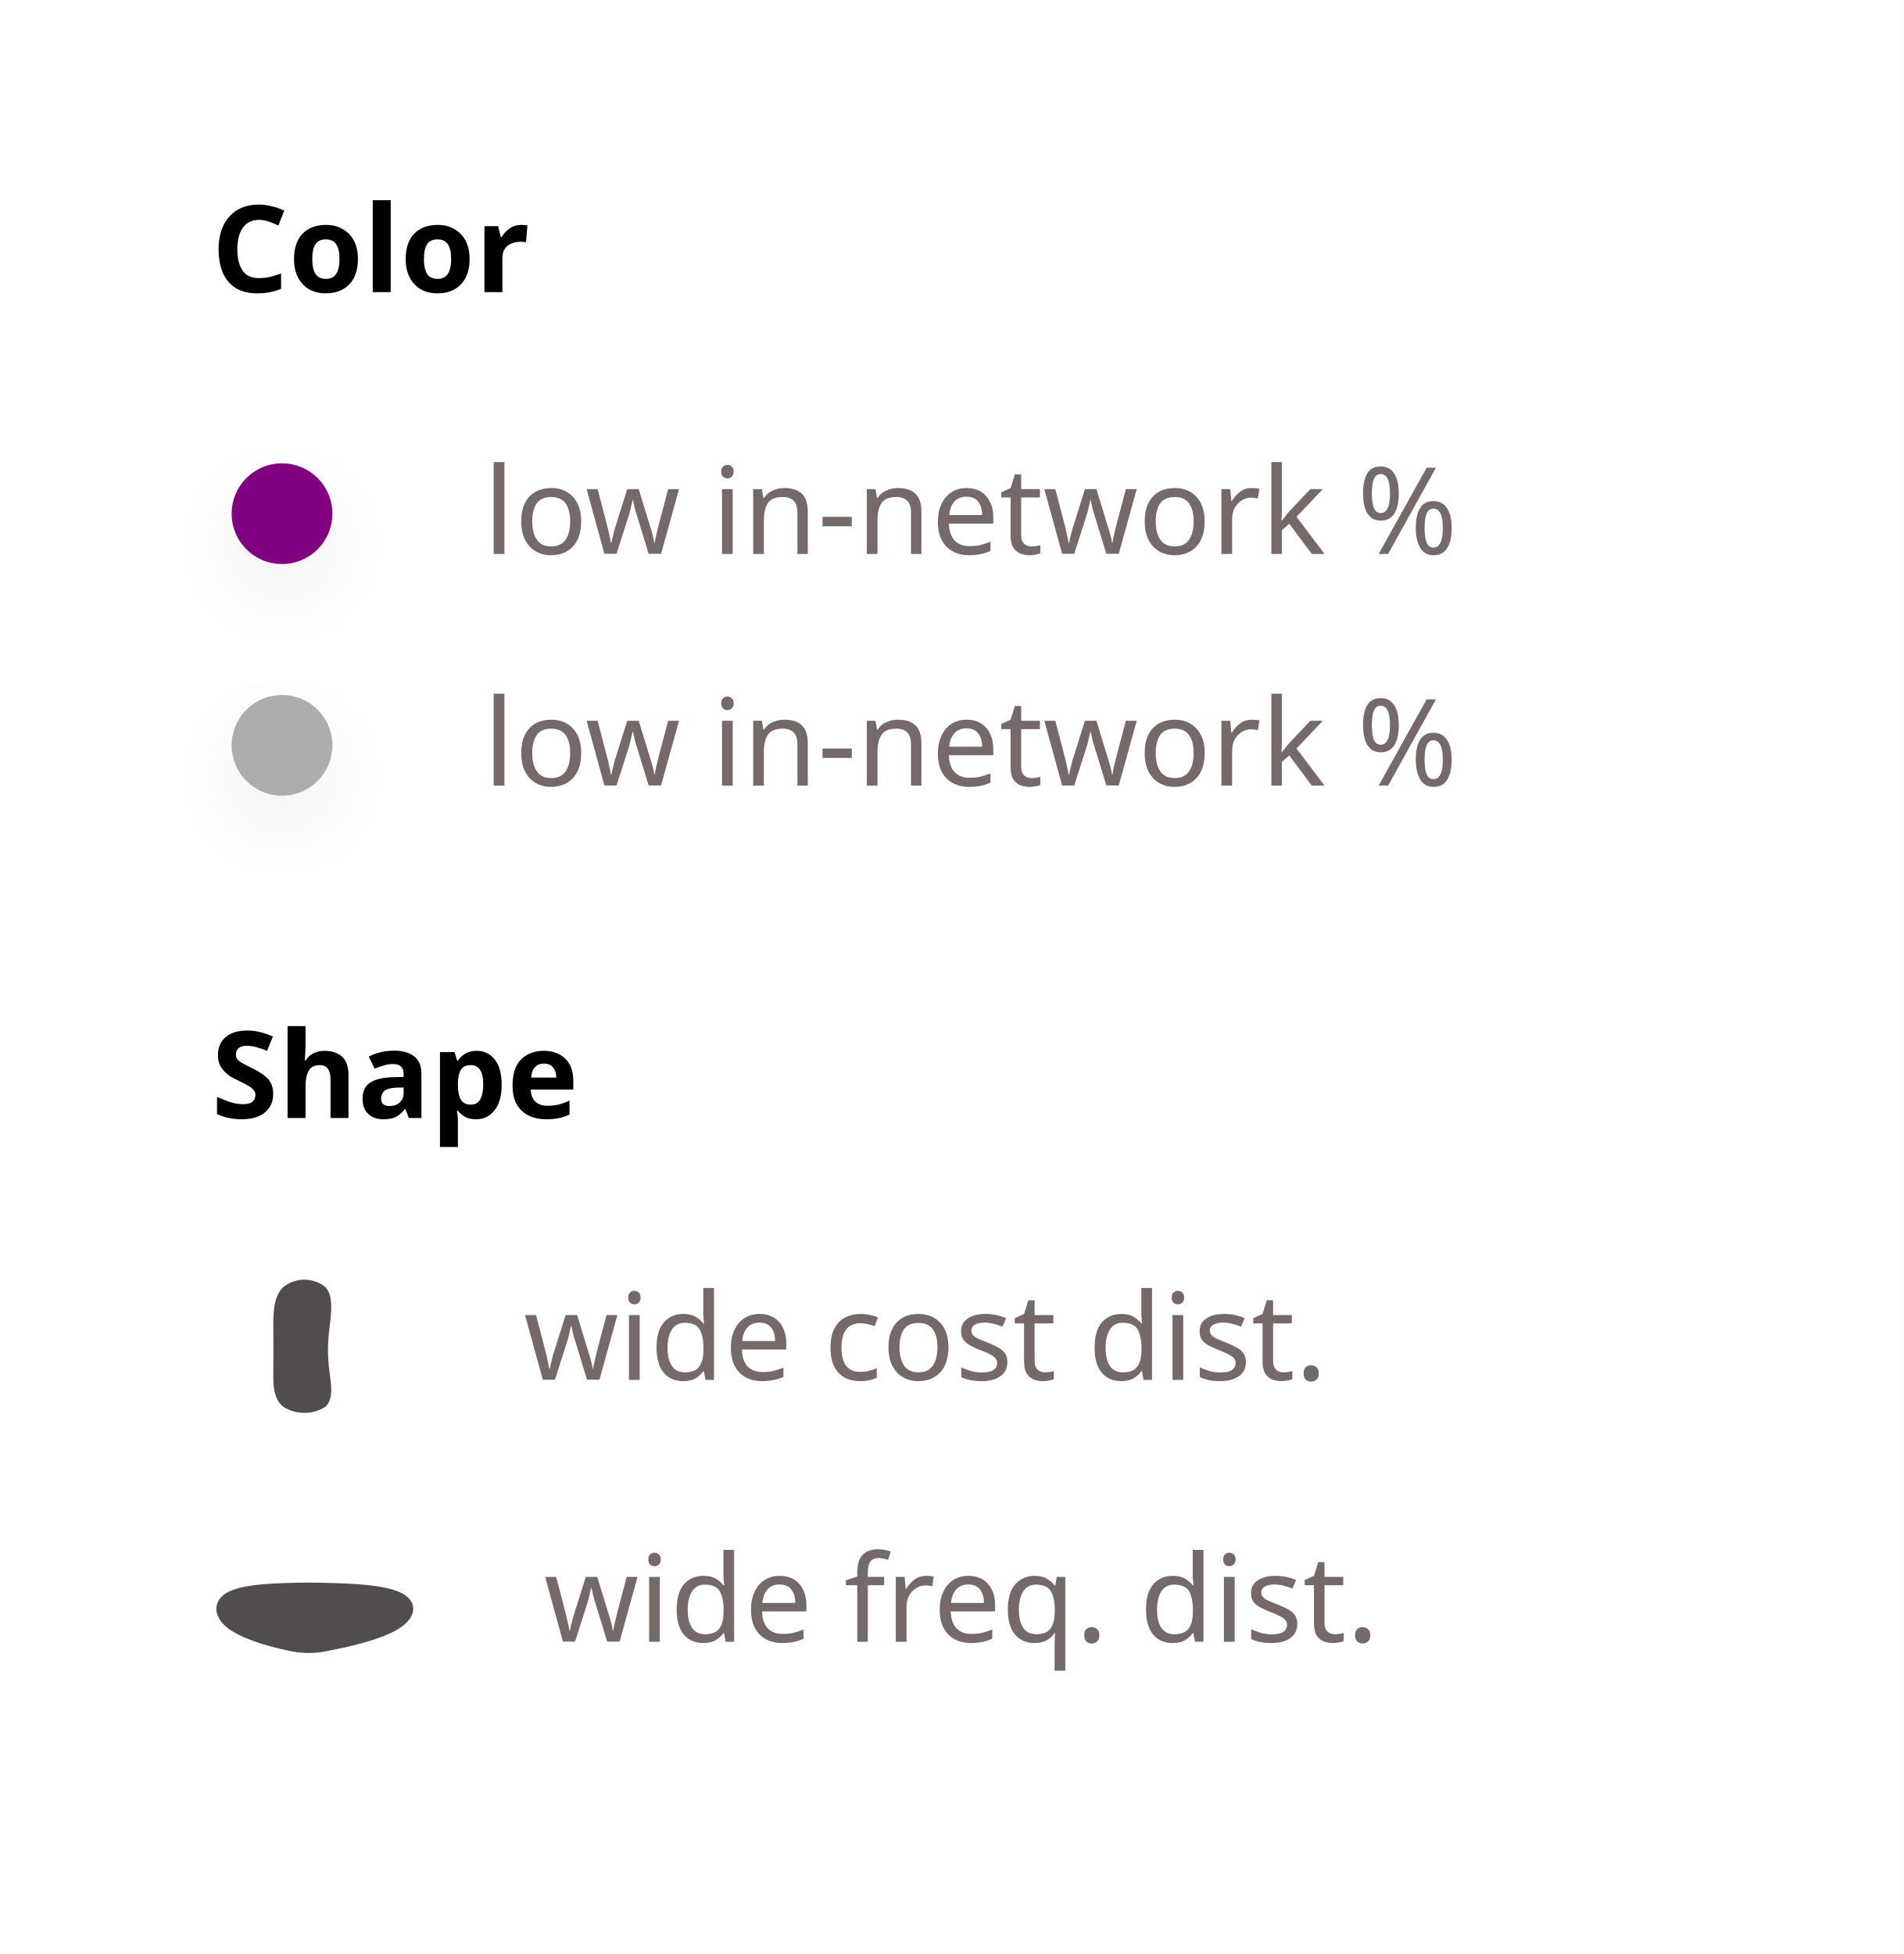
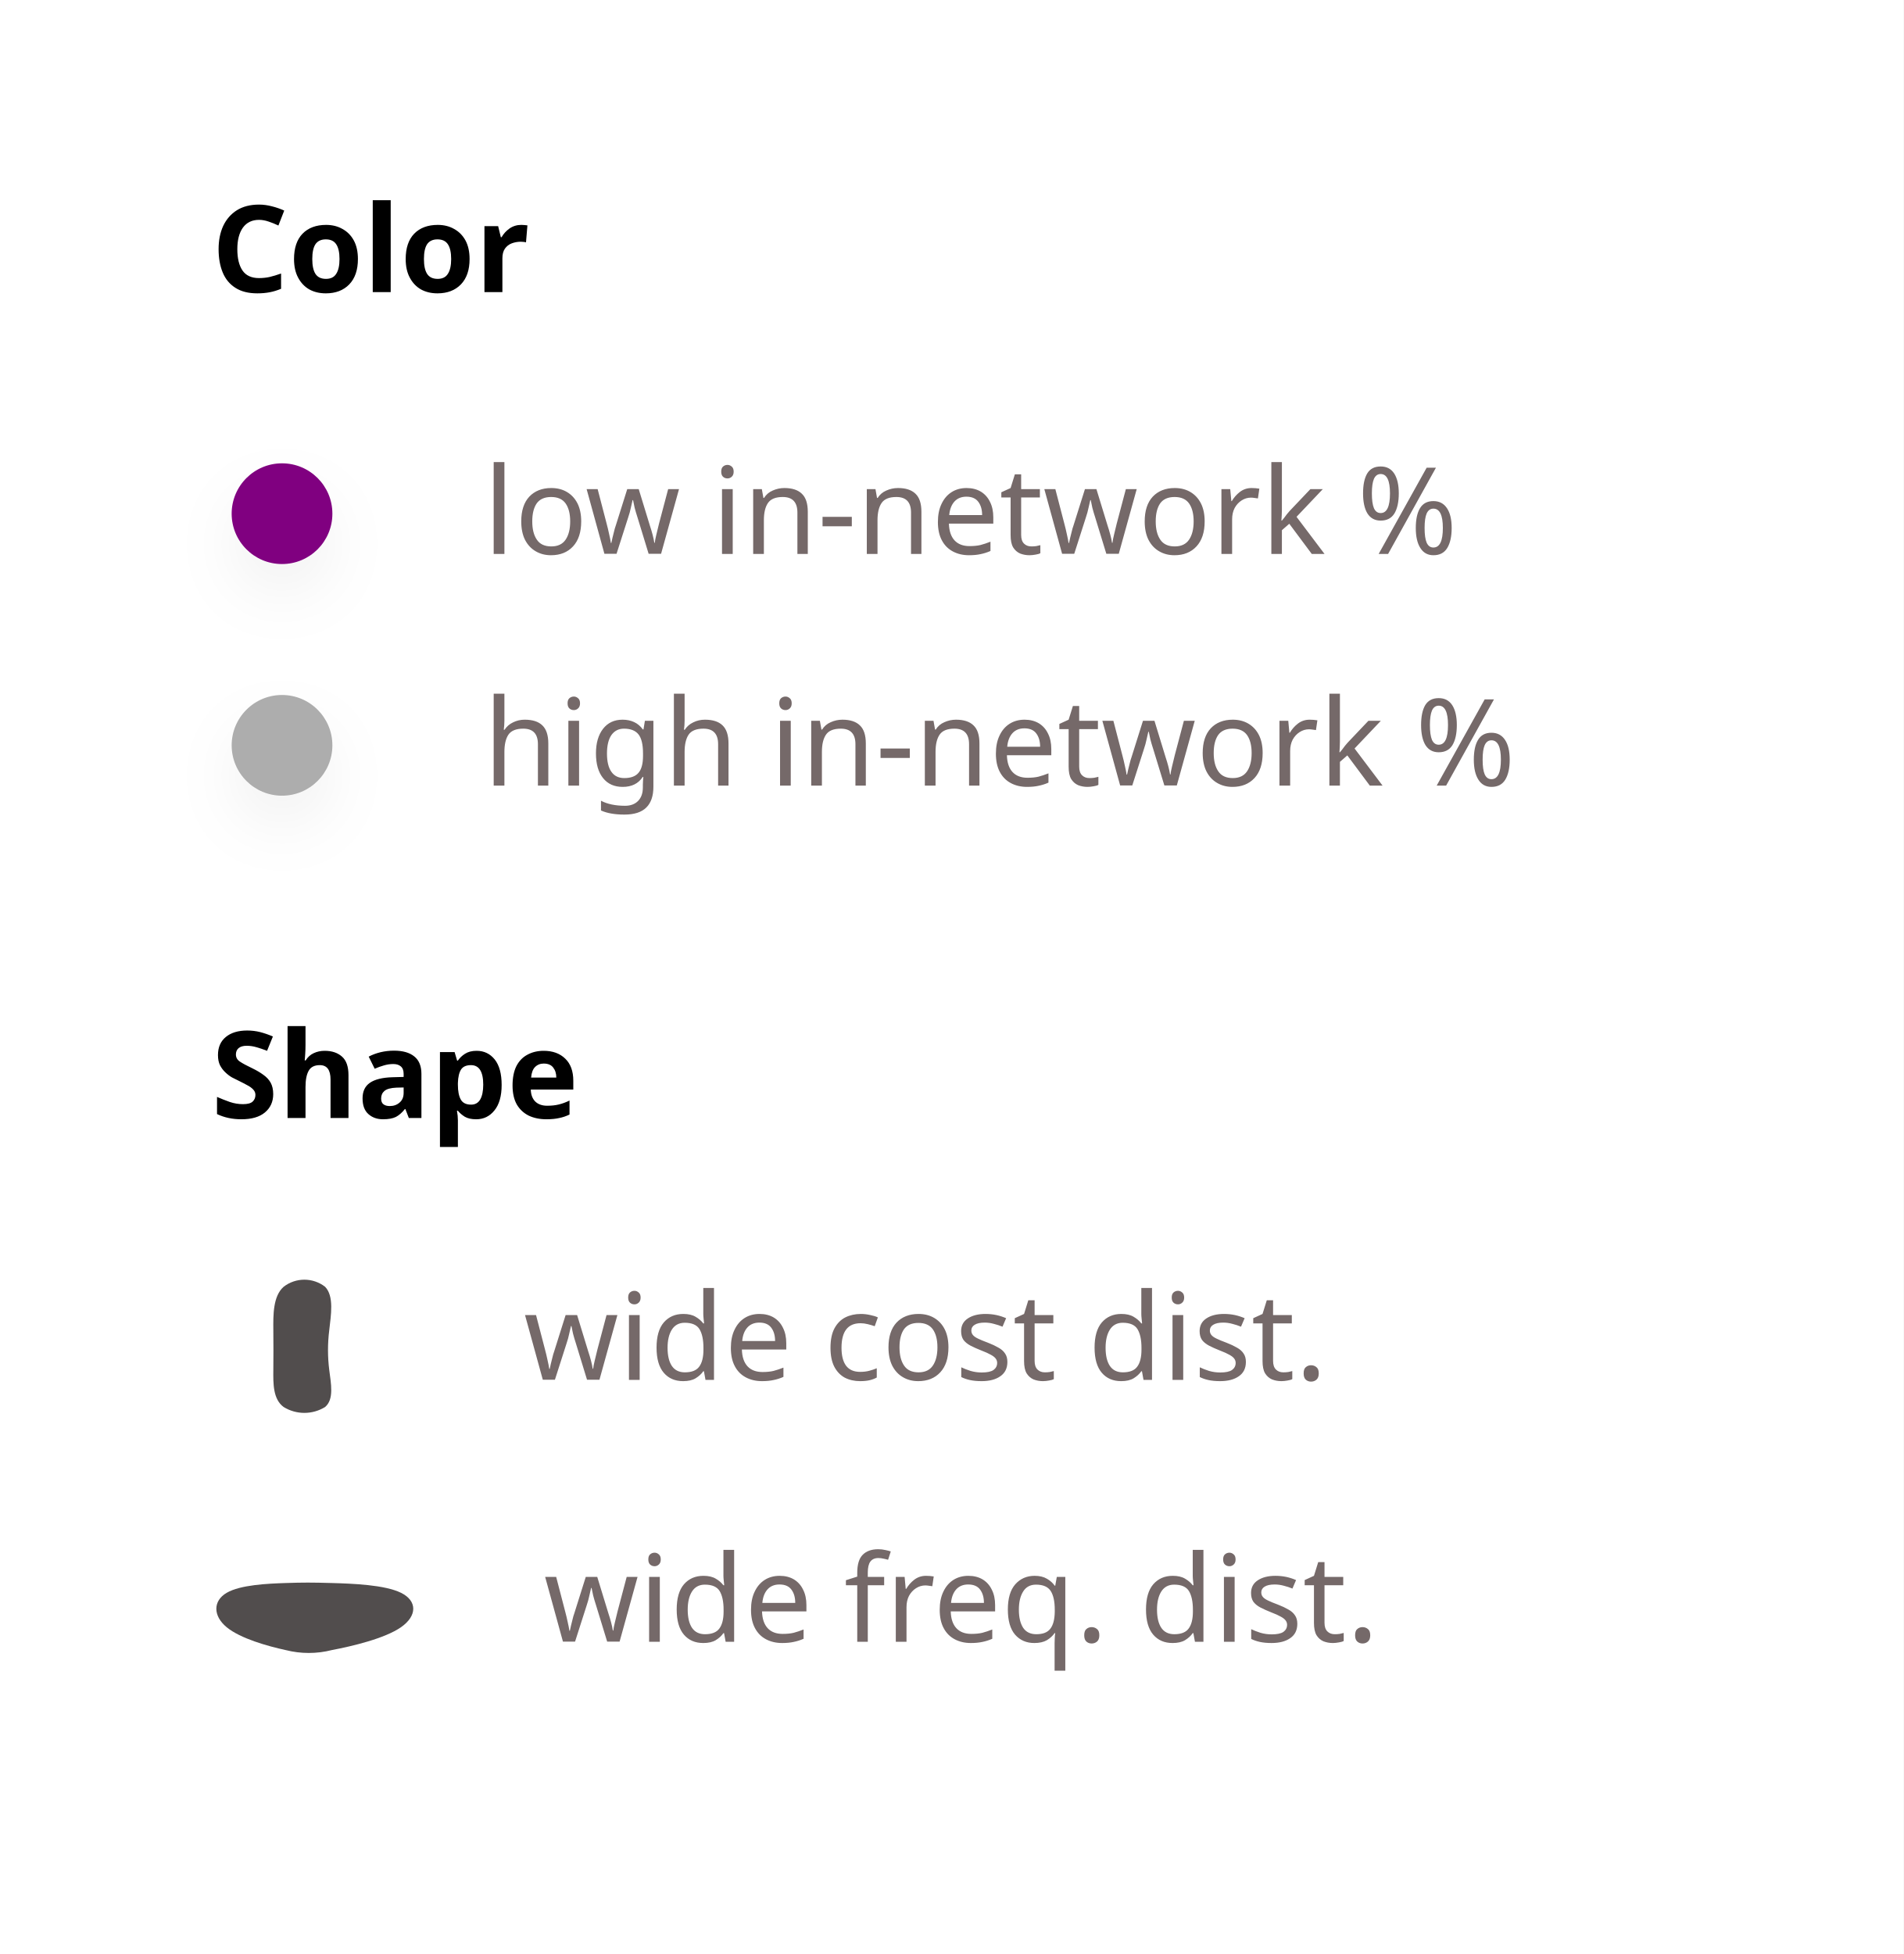
<svg xmlns="http://www.w3.org/2000/svg" width="189" height="194" viewBox="0 0 189 194">
  <defs>
    <filter id="Ellipse_2013" x="14" y="40" width="28" height="28" filterUnits="userSpaceOnUse">
      <feOffset dy="3" input="SourceAlpha" />
      <feGaussianBlur stdDeviation="3" result="blur" />
      <feFlood flood-opacity="0.051" />
      <feComposite operator="in" in2="blur" />
      <feComposite in="SourceGraphic" />
    </filter>
    <filter id="Ellipse_2014" x="14" y="63" width="28" height="28" filterUnits="userSpaceOnUse">
      <feOffset dy="3" input="SourceAlpha" />
      <feGaussianBlur stdDeviation="3" result="blur-2" />
      <feFlood flood-opacity="0.051" />
      <feComposite operator="in" in2="blur-2" />
      <feComposite in="SourceGraphic" />
    </filter>
    <clipPath id="clip-legend-one">
      <rect width="189" height="194" />
    </clipPath>
  </defs>
  <g id="legend-one" clip-path="url(#clip-legend-one)">
    <rect width="189" height="194" fill="#fff" />
    <g id="Group_8381" data-name="Group 8381">
      <g transform="matrix(1, 0, 0, 1, 0, 0)" filter="url(#Ellipse_2013)">
        <circle id="Ellipse_2013-2" data-name="Ellipse 2013" cx="5" cy="5" r="5" transform="translate(23 46)" fill="purple" />
      </g>
      <text id="low_in-network_" data-name="low in-network %" transform="translate(48 55)" fill="#756969" font-size="12" font-family="Karla-Regular, Karla">
        <tspan x="0" y="0">low in-network %</tspan>
      </text>
    </g>
    <g id="Group_8380" data-name="Group 8380">
      <g transform="matrix(1, 0, 0, 1, 0, 0)" filter="url(#Ellipse_2014)">
        <circle id="Ellipse_2014-2" data-name="Ellipse 2014" cx="5" cy="5" r="5" transform="translate(23 69)" fill="#adadad" />
      </g>
-       <text id="low_in-network_2" data-name="low in-network %" transform="translate(48 78)" fill="#756969" font-size="12" font-family="Karla-Regular, Karla">
-         <tspan x="0" y="0">low in-network %</tspan>
+       <text id="high_in-network_" data-name="high in-network %" transform="translate(48 78)" fill="#756969" font-size="12" font-family="Karla-Regular, Karla">
+         <tspan x="0" y="0">high in-network %</tspan>
      </text>
    </g>
    <text id="wide_cost_dist." data-name="wide cost dist." transform="translate(52 137)" fill="#756969" font-size="12" font-family="Karla-Regular, Karla">
      <tspan x="0" y="0">wide cost dist.</tspan>
    </text>
    <path id="Path_5726" data-name="Path 5726" d="M357.637,42.191c-.013-1.5-.039-3.372,1.022-4.31a3.363,3.363,0,0,1,4.118,0c.908.938.578,2.814.412,4.31a15.778,15.778,0,0,0,0,3.951c.166,1.338.5,2.9-.412,3.675a3.917,3.917,0,0,1-4.118,0c-1.061-.779-1.035-2.337-1.022-3.675s.014-2.455,0-3.951" transform="translate(-330.5 89.875)" fill="#514d4d" />
    <path id="Path_5724" data-name="Path 5724" d="M.043,8.086C.1,6.068.216,2.832,1.016,1.214S3.3-.4,4.427,1.214,6.316,6.068,6.7,8.086a9.288,9.288,0,0,1,0,4.583c-.382,1.765-1.146,4.5-2.271,5.861s-2.611,1.365-3.411,0S.1,14.434.043,12.669s-.057-2.565,0-4.583" transform="translate(41.031 157.125) rotate(90)" fill="#514d4d" />
    <text id="wide_freq._dist." data-name="wide freq. dist." transform="translate(54 163)" fill="#756969" font-size="12" font-family="Karla-Regular, Karla">
      <tspan x="0" y="0">wide freq. dist.</tspan>
    </text>
    <text id="Color" transform="translate(21 29)" font-size="12" font-family="Karla-Bold, Karla" font-weight="700">
      <tspan x="0" y="0">Color</tspan>
    </text>
    <text id="Shape" transform="translate(21 111)" font-size="12" font-family="Karla-Bold, Karla" font-weight="700">
      <tspan x="0" y="0">Shape</tspan>
    </text>
  </g>
</svg>
